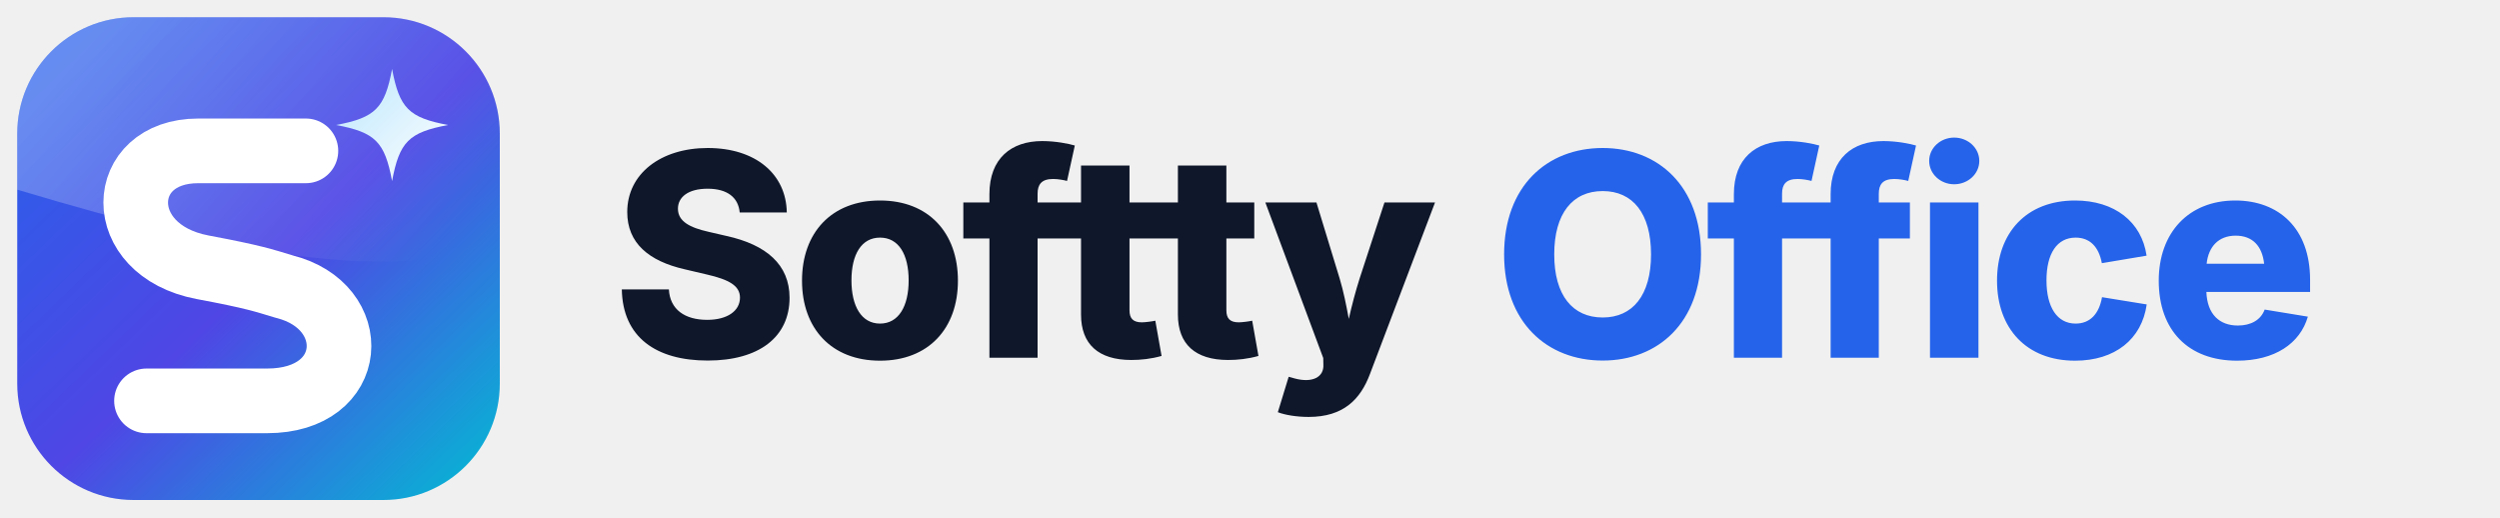
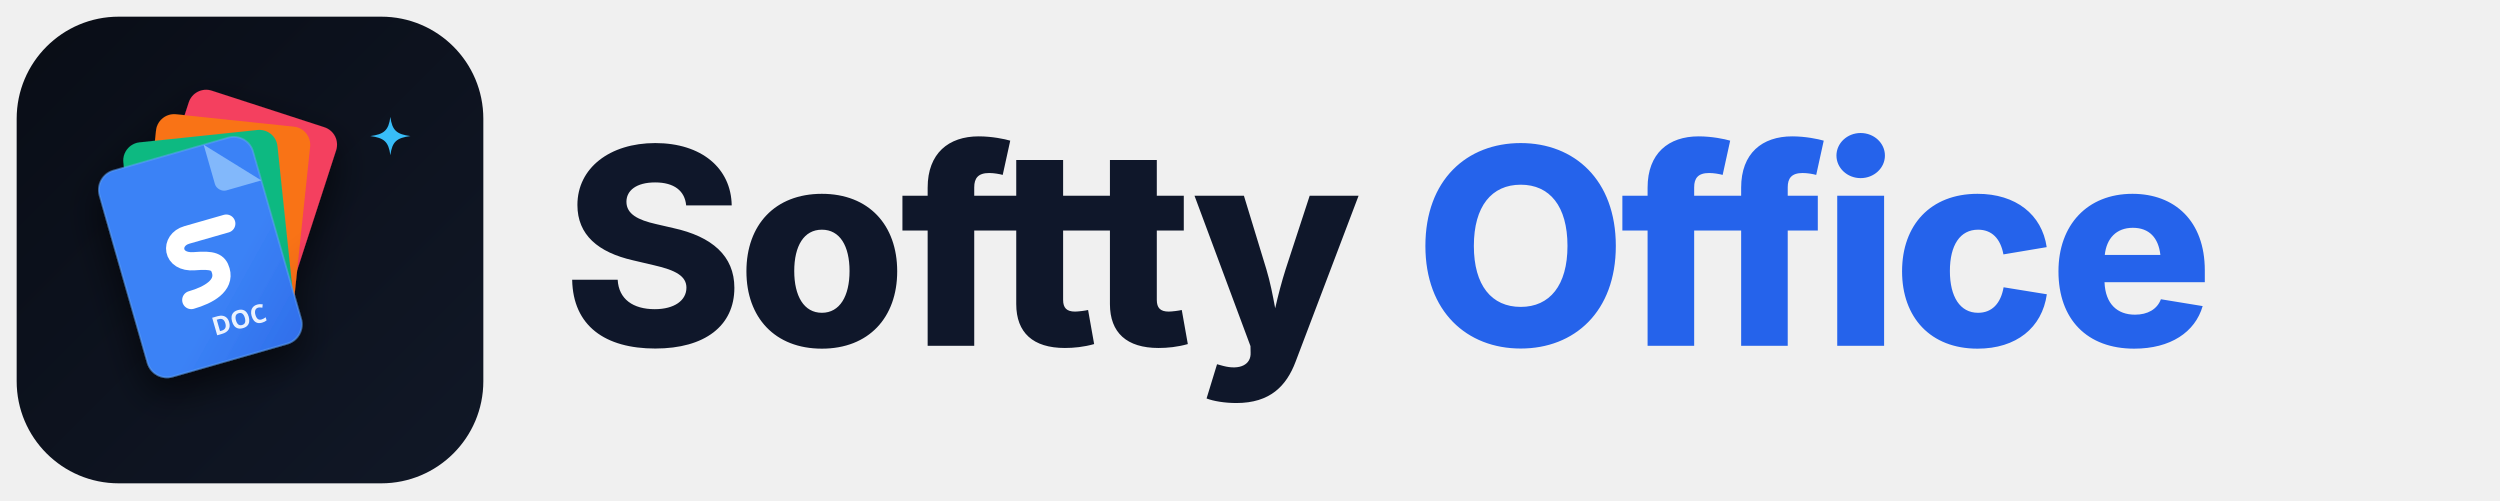
- <svg xmlns="http://www.w3.org/2000/svg" width="1160" height="240" viewBox="0 0 1160 240" fill="none">
+ <svg xmlns="http://www.w3.org/2000/svg" width="1200" height="240" viewBox="0 0 1200 240" fill="none">
  <defs>
-     <linearGradient id="softty_bg" x1="16" y1="12" x2="224" y2="228" gradientUnits="userSpaceOnUse">
-       <stop offset="0%" stop-color="#2563EB" />
-       <stop offset="52%" stop-color="#4F46E5" />
-       <stop offset="100%" stop-color="#06B6D4" />
+     <linearGradient id="hl_bg" x1="0" y1="0" x2="512" y2="512" gradientUnits="userSpaceOnUse">
+       <stop offset="0%" stop-color="#090d16" />
+       <stop offset="100%" stop-color="#111827" />
    </linearGradient>
-     <linearGradient id="softty_shine" x1="40" y1="20" x2="180" y2="140" gradientUnits="userSpaceOnUse">
-       <stop offset="0%" stop-color="#FFFFFF" stop-opacity="0.28" />
-       <stop offset="100%" stop-color="#FFFFFF" stop-opacity="0" />
+     <linearGradient id="hl_pdf" x1="200" y1="90" x2="390" y2="280" gradientUnits="userSpaceOnUse">
+       <stop offset="0%" stop-color="#f43f5e" />
+       <stop offset="100%" stop-color="#be123c" />
    </linearGradient>
-     <linearGradient id="softty_star" x1="156" y1="32" x2="208" y2="84" gradientUnits="userSpaceOnUse">
-       <stop offset="0%" stop-color="#BAE6FD" />
-       <stop offset="100%" stop-color="#FFFFFF" />
+     <linearGradient id="hl_slide" x1="160" y1="120" x2="350" y2="310" gradientUnits="userSpaceOnUse">
+       <stop offset="0%" stop-color="#f97316" />
+       <stop offset="100%" stop-color="#c2410c" />
    </linearGradient>
+     <linearGradient id="hl_sheet" x1="120" y1="150" x2="310" y2="340" gradientUnits="userSpaceOnUse">
+       <stop offset="0%" stop-color="#10b981" />
+       <stop offset="100%" stop-color="#047857" />
+     </linearGradient>
+     <linearGradient id="hl_doc" x1="80" y1="180" x2="270" y2="370" gradientUnits="userSpaceOnUse">
+       <stop offset="0%" stop-color="#3b82f6" />
+       <stop offset="100%" stop-color="#1d4ed8" />
+     </linearGradient>
+     <filter id="hl_shadow" x="-30%" y="-30%" width="160%" height="160%">
+       <feDropShadow dx="0" dy="18" stdDeviation="20" flood-color="#000000" flood-opacity="0.6" />
+     </filter>
  </defs>
-   <rect x="8" y="8" width="224" height="224" rx="54" fill="url(#softty_bg)" />
-   <path d="M62 8H178C207.823 8 232 32.177 232 62V112C182 132 108 118 8 88V62C8 32.177 32.177 8 62 8Z" fill="url(#softty_shine)" />
-   <path d="M142 70H92C54 70 52 116 94 124C118 128.5 122 130 132 133C168 142 166 186 124 186H68" stroke="#FFFFFF" stroke-width="30" stroke-linecap="round" stroke-linejoin="round" />
-   <path d="M182 32C185.4 50.2 189.8 54.6 208 58C189.8 61.4 185.4 65.8 182 84C178.6 65.8 174.2 61.4 156 58C174.2 54.6 178.6 50.2 182 32Z" fill="url(#softty_star)" />
-   <text x="284" y="166" fill="#0F172A" font-family="-apple-system, BlinkMacSystemFont, 'SF Pro Display', 'Segoe UI', Inter, Roboto, Helvetica, Arial, sans-serif" font-size="132" font-weight="800" letter-spacing="-3.5">Softty <tspan fill="#2563EB">Office</tspan>
+   <g transform="translate(8, 8) scale(0.4375)">
+     <rect width="512" height="512" rx="112" fill="url(#hl_bg)" />
+     <g filter="url(#hl_shadow)">
+       <g transform="translate(195, 75) rotate(18)">
+         <rect width="170" height="230" rx="20" fill="url(#hl_pdf)" />
+         <rect x="25" y="40" width="80" height="14" rx="7" fill="#ffffff" opacity="0.6" />
+         <rect x="25" y="70" width="120" height="10" rx="5" fill="#ffffff" opacity="0.35" />
+         <text x="135" y="200" font-family="system-ui, sans-serif" font-weight="900" font-size="28" fill="#ffffff" text-anchor="end" opacity="0.7">PDF</text>
+       </g>
+       <g transform="translate(155, 105) rotate(6)">
+         <rect width="170" height="230" rx="20" fill="url(#hl_slide)" />
+         <circle cx="85" cy="100" r="35" fill="#ffffff" opacity="0.3" />
+         <rect x="25" y="160" width="120" height="10" rx="5" fill="#ffffff" opacity="0.4" />
+         <text x="135" y="200" font-family="system-ui, sans-serif" font-weight="900" font-size="28" fill="#ffffff" text-anchor="end" opacity="0.7">PPT</text>
+       </g>
+       <g transform="translate(115, 140) rotate(-6)">
+         <rect width="170" height="230" rx="20" fill="url(#hl_sheet)" />
+         <rect x="25" y="45" width="120" height="90" rx="8" fill="#ffffff" opacity="0.2" />
+         <path d="M25 75 H145 M25 105 H145 M65 45 V135 M105 45 V135" stroke="#ffffff" stroke-width="2" opacity="0.4" />
+         <text x="135" y="200" font-family="system-ui, sans-serif" font-weight="900" font-size="28" fill="#ffffff" text-anchor="end" opacity="0.7">XLS</text>
+       </g>
+       <g transform="translate(85, 175) rotate(-16)">
+         <rect width="175" height="235" rx="22" fill="url(#hl_doc)" stroke="#60a5fa" stroke-width="2" stroke-opacity="0.5" />
+         <path d="M125 0 V45 C125 50 130 55 135 55 H175 Z" fill="#93c5fd" opacity="0.8" />
+         <path d="M125 90 H80 C60 90 55 115 80 120 C100 124 105 128 105 138 C105 155 85 160 65 160" stroke="#ffffff" stroke-width="20" stroke-linecap="round" stroke-linejoin="round" />
+         <text x="140" y="205" font-family="system-ui, sans-serif" font-weight="900" font-size="28" fill="#ffffff" text-anchor="end" opacity="0.9">DOC</text>
+       </g>
+     </g>
+     <path d="M410 110 C412 125 417 129 432 131 C417 133 412 137 410 152 C408 137 403 133 388 131 C403 129 408 125 410 110 Z" fill="#38bdf8" />
+   </g>
+   <text x="270" y="166" fill="#0F172A" font-family="-apple-system, BlinkMacSystemFont, 'SF Pro Display', 'Segoe UI', Inter, Roboto, Helvetica, Arial, sans-serif" font-size="132" font-weight="800" letter-spacing="-3.5">Softty <tspan fill="#2563EB">Office</tspan>
  </text>
</svg>
